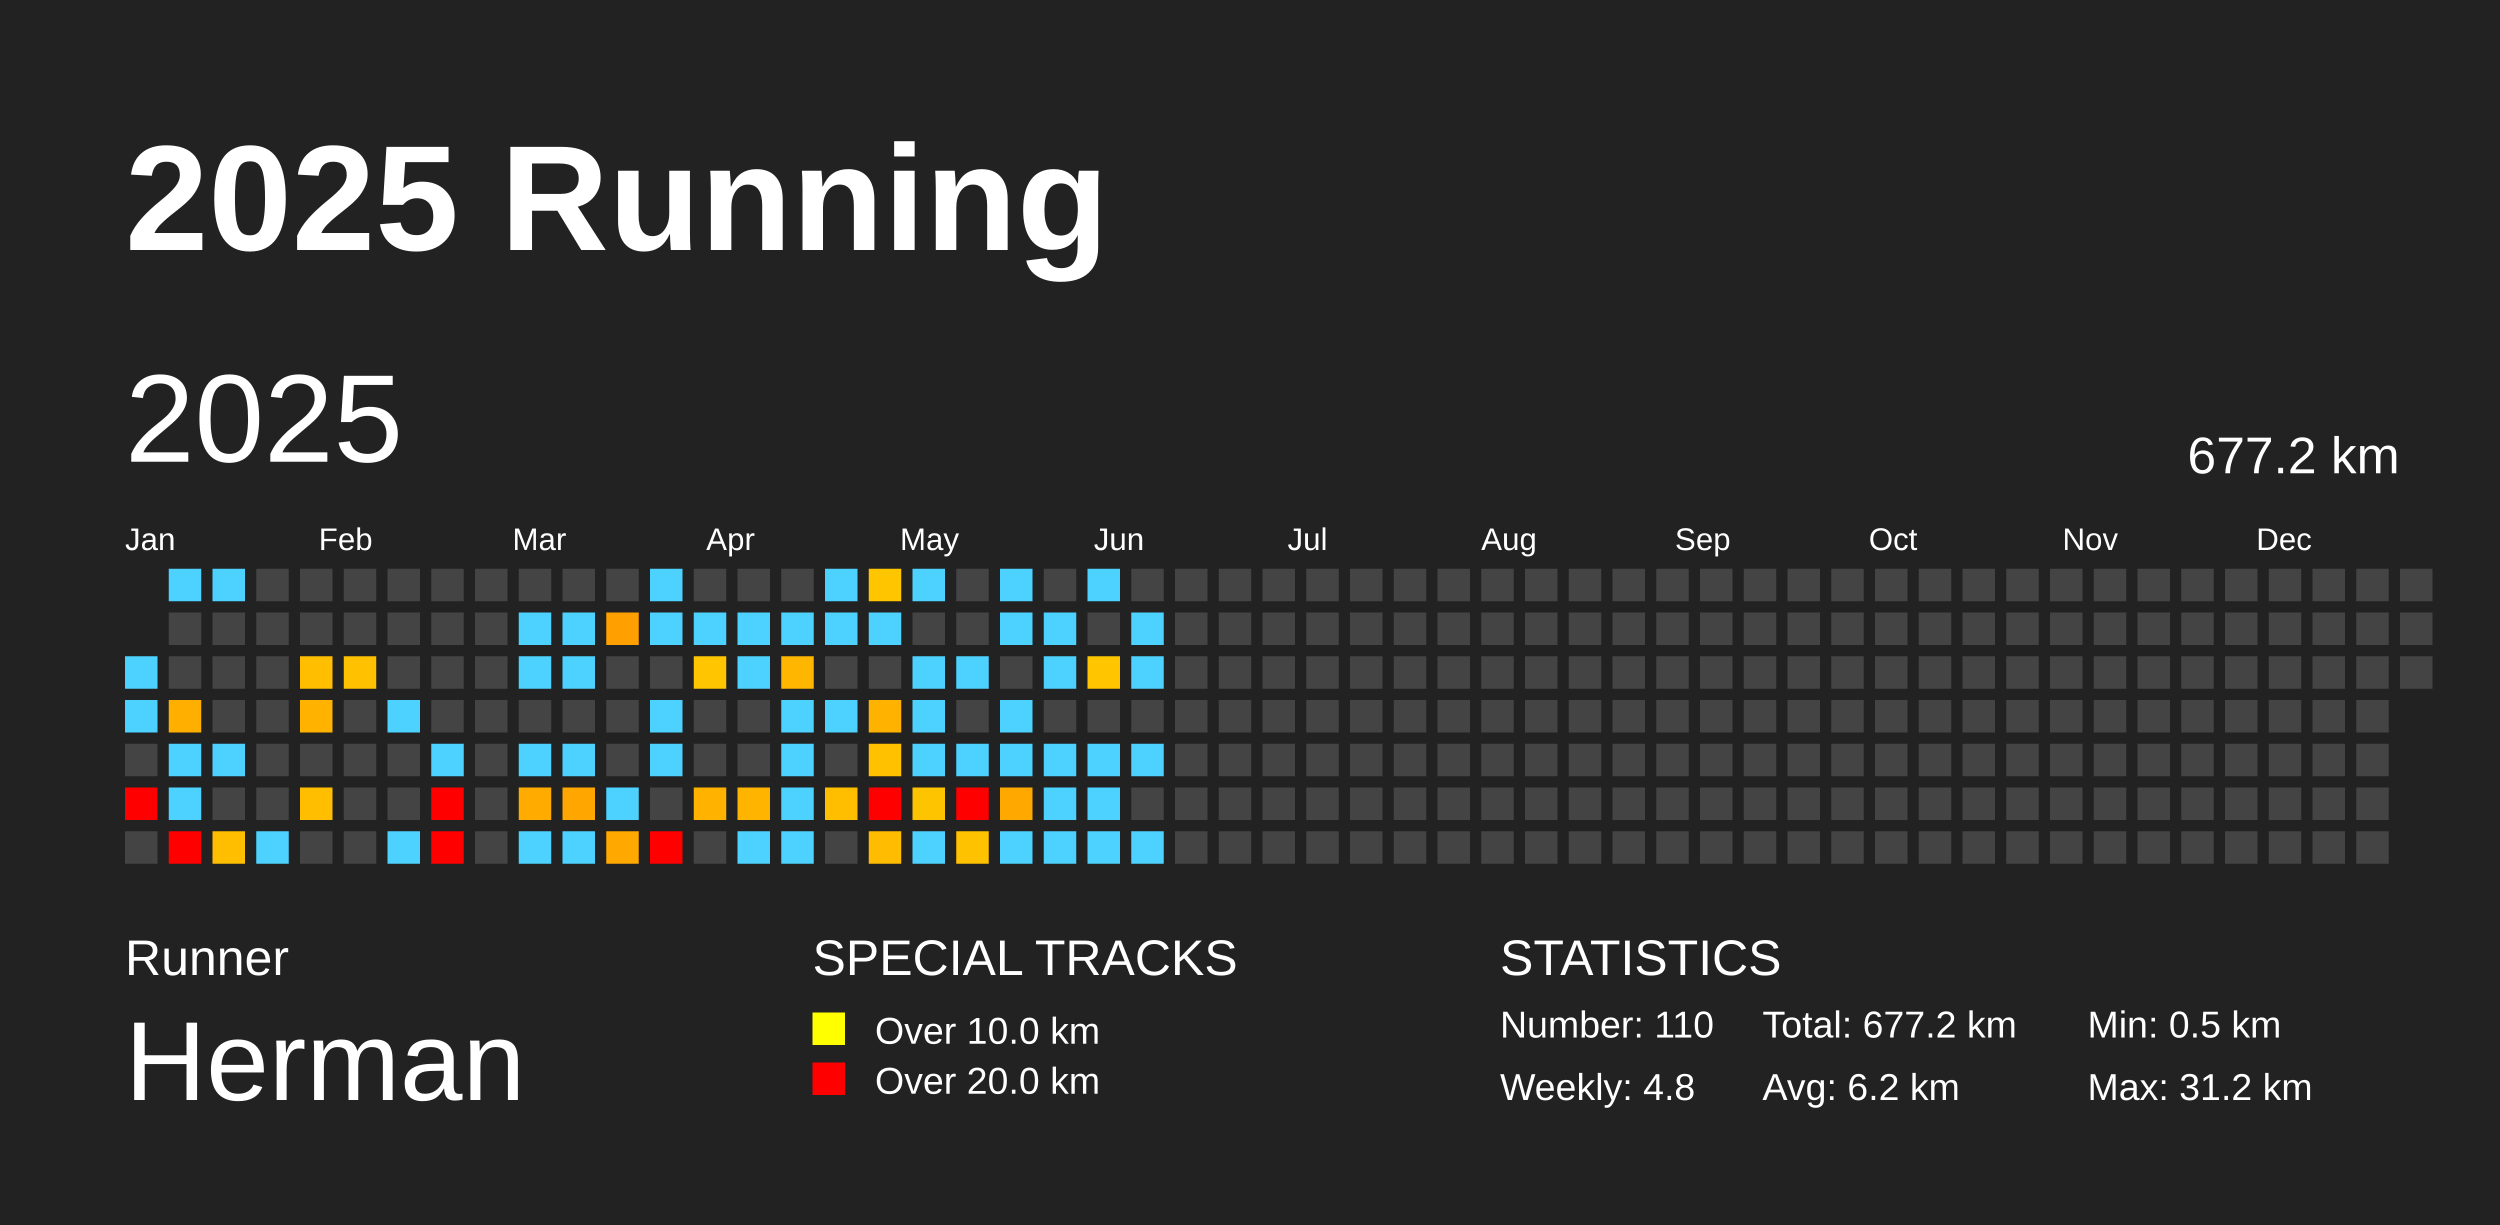
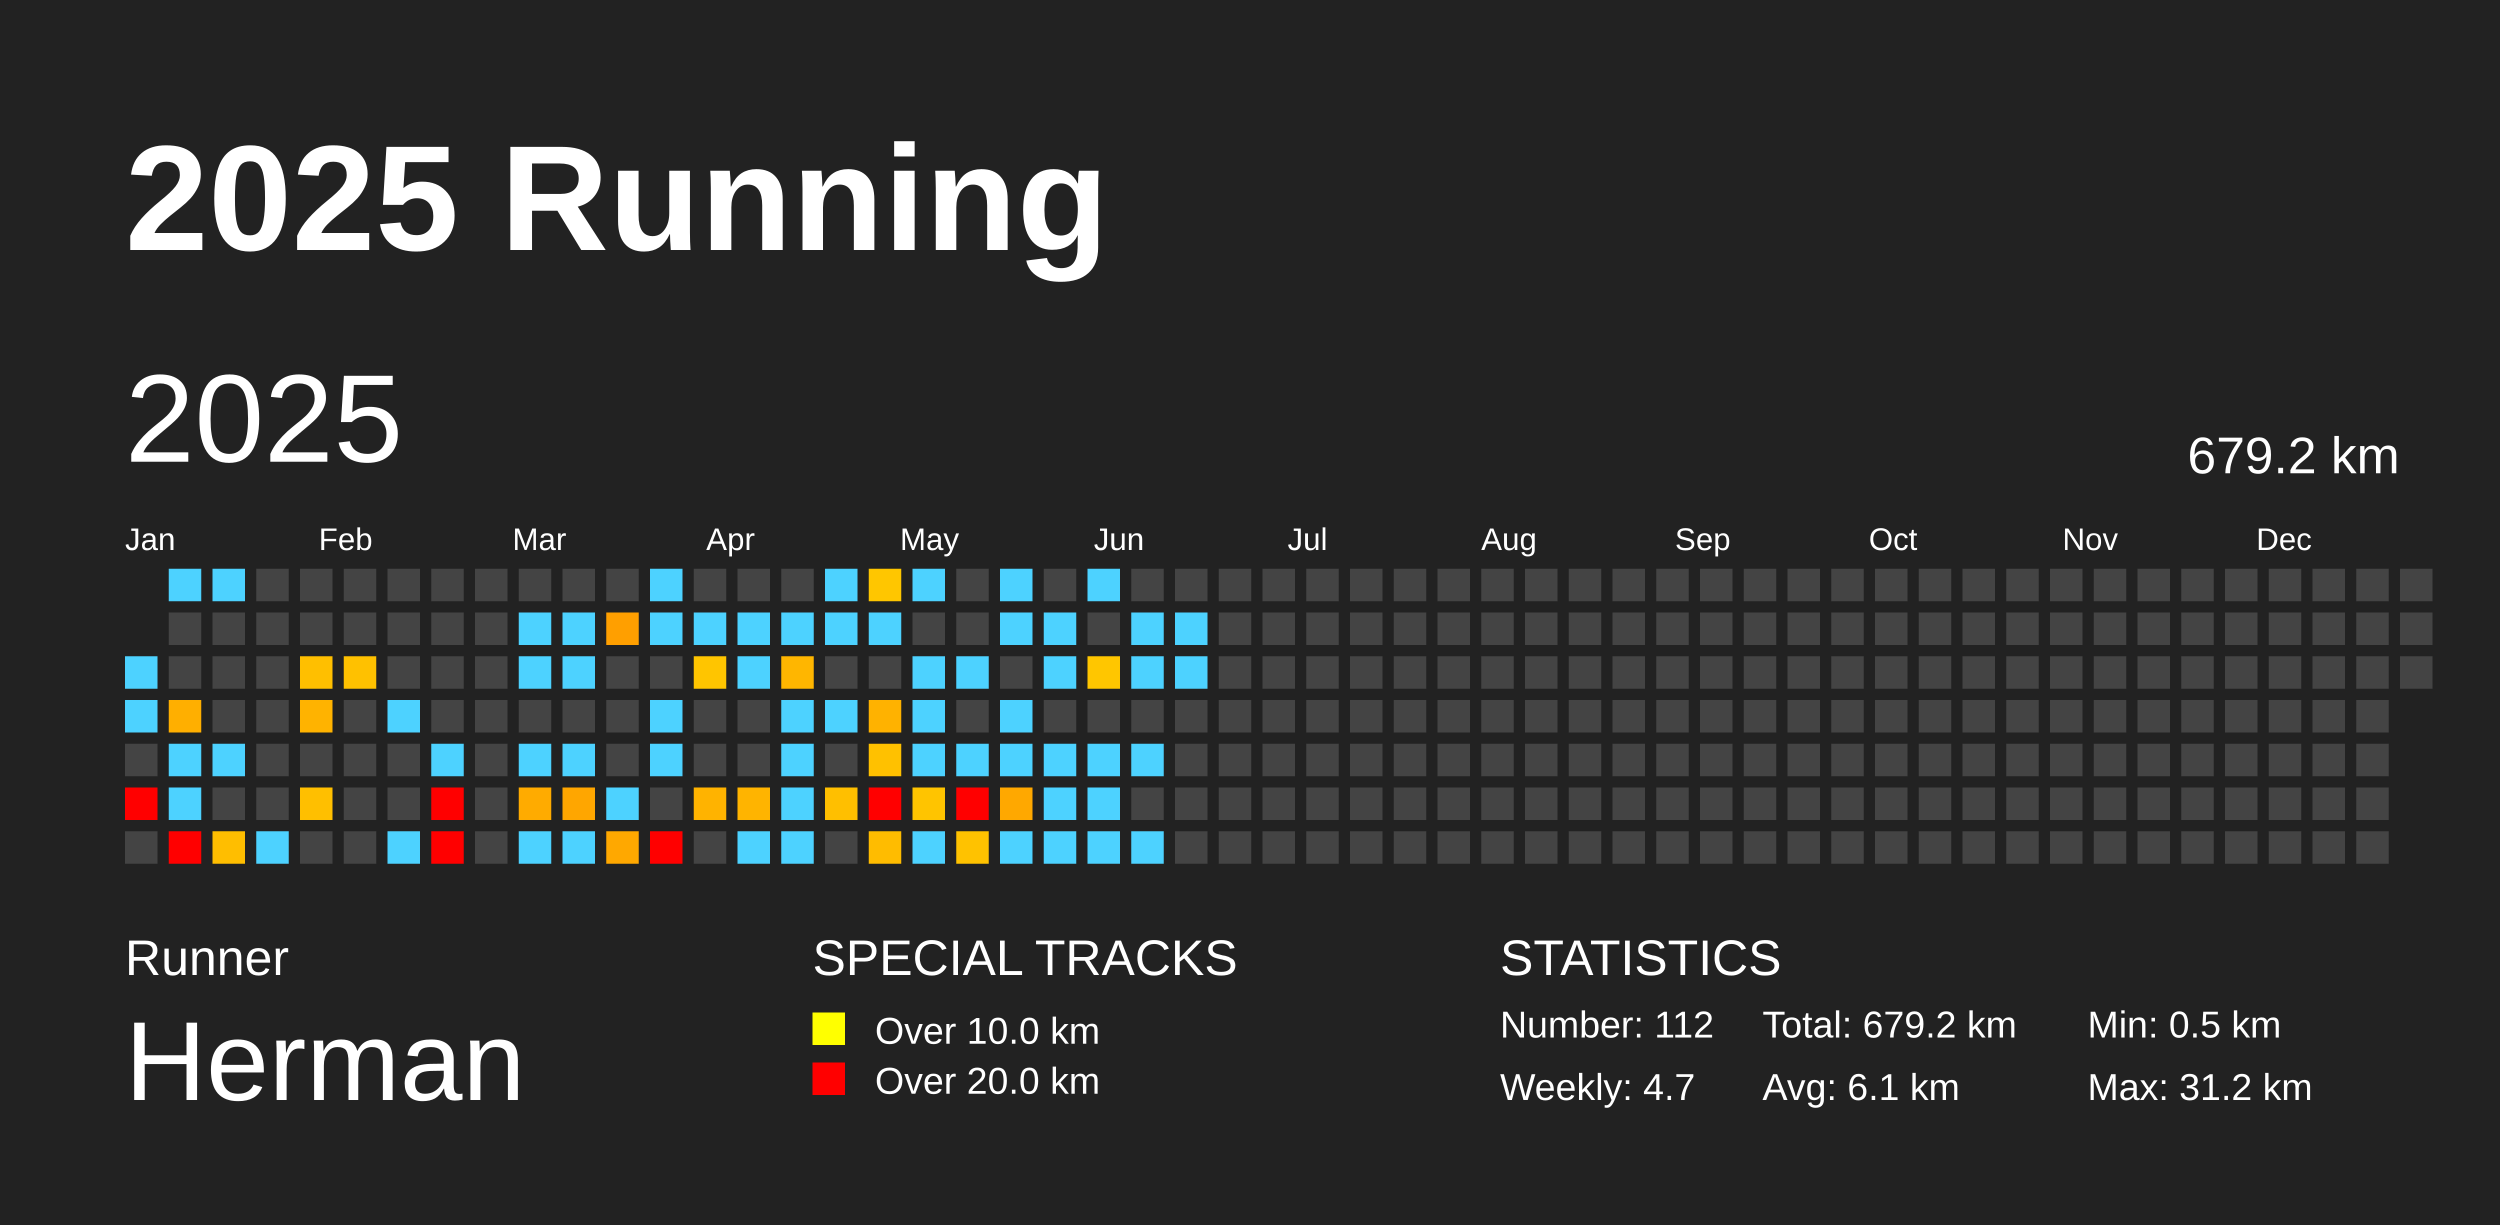
<svg xmlns="http://www.w3.org/2000/svg" baseProfile="full" height="98mm" version="1.1" viewBox="0,0,200,98" width="200mm">
  <defs />
  <rect fill="#222222" height="98" width="200" x="0" y="0" />
  <text fill="#FFFFFF" style="font-size:12px; font-family:Arial; font-weight:bold;" x="10" y="20">2025 Running</text>
  <text fill="#FFFFFF" style="font-size:4px; font-family:Arial" x="10" y="78">Runner</text>
  <text fill="#FFFFFF" style="font-size:9px; font-family:Arial" x="10" y="88">Herman</text>
  <text fill="#FFFFFF" style="font-size:4px; font-family:Arial" x="65" y="78">SPECIAL TRACKS</text>
  <rect fill="yellow" height="2.6" width="2.6" x="65" y="81" />
  <text fill="#FFFFFF" style="font-size:3px; font-family:Arial" x="70" y="83.5">Over 10.0 km</text>
  <rect fill="red" height="2.6" width="2.6" x="65" y="85" />
  <text fill="#FFFFFF" style="font-size:3px; font-family:Arial" x="70" y="87.5">Over 20.0 km</text>
  <text fill="#FFFFFF" style="font-size:4px; font-family:Arial" x="120" y="78">STATISTICS</text>
-   <text fill="#FFFFFF" style="font-size:3px; font-family:Arial" x="120" y="83">Number: 110</text>
-   <text fill="#FFFFFF" style="font-size:3px; font-family:Arial" x="120" y="88">Weekly: 4.8</text>
-   <text fill="#FFFFFF" style="font-size:3px; font-family:Arial" x="141" y="83">Total: 677.2 km</text>
-   <text fill="#FFFFFF" style="font-size:3px; font-family:Arial" x="141" y="88">Avg: 6.2 km</text>
+   <text fill="#FFFFFF" style="font-size:3px; font-family:Arial" x="120" y="83">Number: 112</text>
+   <text fill="#FFFFFF" style="font-size:3px; font-family:Arial" x="120" y="88">Weekly: 4.7</text>
+   <text fill="#FFFFFF" style="font-size:3px; font-family:Arial" x="141" y="83">Total: 679.2 km</text>
+   <text fill="#FFFFFF" style="font-size:3px; font-family:Arial" x="141" y="88">Avg: 6.1 km</text>
  <text fill="#FFFFFF" style="font-size:3px; font-family:Arial" x="167" y="83">Min: 0.5 km</text>
  <text fill="#FFFFFF" style="font-size:3px; font-family:Arial" x="167" y="88">Max: 31.2 km</text>
  <text dominant-baseline="hanging" fill="#FFFFFF" style="font-size:10.0px; font-family:Arial;" x="10" y="30">2025</text>
-   <text dominant-baseline="hanging" fill="#FFFFFF" style="font-size:4.125px; font-family:Arial;" x="175" y="35">677.2 km</text>
+   <text dominant-baseline="hanging" fill="#FFFFFF" style="font-size:4.125px; font-family:Arial;" x="175" y="35">679.2 km</text>
  <text fill="#FFFFFF" style="font-size:2.5px; font-family:Arial" x="10.0" y="44">Jan</text>
  <text fill="#FFFFFF" style="font-size:2.5px; font-family:Arial" x="25.5" y="44">Feb</text>
  <text fill="#FFFFFF" style="font-size:2.5px; font-family:Arial" x="41.0" y="44">Mar</text>
  <text fill="#FFFFFF" style="font-size:2.5px; font-family:Arial" x="56.5" y="44">Apr</text>
  <text fill="#FFFFFF" style="font-size:2.5px; font-family:Arial" x="72.0" y="44">May</text>
  <text fill="#FFFFFF" style="font-size:2.5px; font-family:Arial" x="87.5" y="44">Jun</text>
  <text fill="#FFFFFF" style="font-size:2.5px; font-family:Arial" x="103.0" y="44">Jul</text>
  <text fill="#FFFFFF" style="font-size:2.5px; font-family:Arial" x="118.5" y="44">Aug</text>
  <text fill="#FFFFFF" style="font-size:2.5px; font-family:Arial" x="134.0" y="44">Sep</text>
  <text fill="#FFFFFF" style="font-size:2.5px; font-family:Arial" x="149.5" y="44">Oct</text>
  <text fill="#FFFFFF" style="font-size:2.5px; font-family:Arial" x="165.0" y="44">Nov</text>
  <text fill="#FFFFFF" style="font-size:2.5px; font-family:Arial" x="180.5" y="44">Dec</text>
  <rect fill="#4dd2ff" height="2.6" width="2.6" x="10.0" y="52.5" />
  <rect fill="#4dd2ff" height="2.6" width="2.6" x="10.0" y="56.0" />
  <rect fill="#444444" height="2.6" width="2.6" x="10.0" y="59.5" />
  <rect fill="red" height="2.6" width="2.6" x="10.0" y="63.0" />
  <rect fill="#444444" height="2.6" width="2.6" x="10.0" y="66.5" />
  <rect fill="#4dd2ff" height="2.6" width="2.6" x="13.5" y="45.5" />
  <rect fill="#444444" height="2.6" width="2.6" x="13.5" y="49.0" />
  <rect fill="#444444" height="2.6" width="2.6" x="13.5" y="52.5" />
  <rect fill="#ffaf00" height="2.6" width="2.6" x="13.5" y="56.0" />
  <rect fill="#4dd2ff" height="2.6" width="2.6" x="13.5" y="59.5" />
  <rect fill="#4dd2ff" height="2.6" width="2.6" x="13.5" y="63.0" />
  <rect fill="red" height="2.6" width="2.6" x="13.5" y="66.5" />
  <rect fill="#4dd2ff" height="2.6" width="2.6" x="17.0" y="45.5" />
  <rect fill="#444444" height="2.6" width="2.6" x="17.0" y="49.0" />
  <rect fill="#444444" height="2.6" width="2.6" x="17.0" y="52.5" />
  <rect fill="#444444" height="2.6" width="2.6" x="17.0" y="56.0" />
  <rect fill="#4dd2ff" height="2.6" width="2.6" x="17.0" y="59.5" />
  <rect fill="#444444" height="2.6" width="2.6" x="17.0" y="63.0" />
  <rect fill="#ffbe00" height="2.6" width="2.6" x="17.0" y="66.5" />
  <rect fill="#444444" height="2.6" width="2.6" x="20.5" y="45.5" />
  <rect fill="#444444" height="2.6" width="2.6" x="20.5" y="49.0" />
  <rect fill="#444444" height="2.6" width="2.6" x="20.5" y="52.5" />
  <rect fill="#444444" height="2.6" width="2.6" x="20.5" y="56.0" />
  <rect fill="#444444" height="2.6" width="2.6" x="20.5" y="59.5" />
  <rect fill="#444444" height="2.6" width="2.6" x="20.5" y="63.0" />
  <rect fill="#4dd2ff" height="2.6" width="2.6" x="20.5" y="66.5" />
  <rect fill="#444444" height="2.6" width="2.6" x="24.0" y="45.5" />
  <rect fill="#444444" height="2.6" width="2.6" x="24.0" y="49.0" />
  <rect fill="#ffbf00" height="2.6" width="2.6" x="24.0" y="52.5" />
  <rect fill="#ffb300" height="2.6" width="2.6" x="24.0" y="56.0" />
  <rect fill="#444444" height="2.6" width="2.6" x="24.0" y="59.5" />
  <rect fill="#ffbf00" height="2.6" width="2.6" x="24.0" y="63.0" />
  <rect fill="#444444" height="2.6" width="2.6" x="24.0" y="66.5" />
  <rect fill="#444444" height="2.6" width="2.6" x="27.5" y="45.5" />
  <rect fill="#444444" height="2.6" width="2.6" x="27.5" y="49.0" />
  <rect fill="#ffc100" height="2.6" width="2.6" x="27.5" y="52.5" />
  <rect fill="#444444" height="2.6" width="2.6" x="27.5" y="56.0" />
  <rect fill="#444444" height="2.6" width="2.6" x="27.5" y="59.5" />
  <rect fill="#444444" height="2.6" width="2.6" x="27.5" y="63.0" />
  <rect fill="#444444" height="2.6" width="2.6" x="27.5" y="66.5" />
  <rect fill="#444444" height="2.6" width="2.6" x="31.0" y="45.5" />
  <rect fill="#444444" height="2.6" width="2.6" x="31.0" y="49.0" />
  <rect fill="#444444" height="2.6" width="2.6" x="31.0" y="52.5" />
  <rect fill="#4dd2ff" height="2.6" width="2.6" x="31.0" y="56.0" />
  <rect fill="#444444" height="2.6" width="2.6" x="31.0" y="59.5" />
  <rect fill="#444444" height="2.6" width="2.6" x="31.0" y="63.0" />
  <rect fill="#4dd2ff" height="2.6" width="2.6" x="31.0" y="66.5" />
  <rect fill="#444444" height="2.6" width="2.6" x="34.5" y="45.5" />
  <rect fill="#444444" height="2.6" width="2.6" x="34.5" y="49.0" />
  <rect fill="#444444" height="2.6" width="2.6" x="34.5" y="52.5" />
  <rect fill="#444444" height="2.6" width="2.6" x="34.5" y="56.0" />
  <rect fill="#4dd2ff" height="2.6" width="2.6" x="34.5" y="59.5" />
  <rect fill="red" height="2.6" width="2.6" x="34.5" y="63.0" />
  <rect fill="red" height="2.6" width="2.6" x="34.5" y="66.5" />
  <rect fill="#444444" height="2.6" width="2.6" x="38.0" y="45.5" />
  <rect fill="#444444" height="2.6" width="2.6" x="38.0" y="49.0" />
  <rect fill="#444444" height="2.6" width="2.6" x="38.0" y="52.5" />
  <rect fill="#444444" height="2.6" width="2.6" x="38.0" y="56.0" />
  <rect fill="#444444" height="2.6" width="2.6" x="38.0" y="59.5" />
  <rect fill="#444444" height="2.6" width="2.6" x="38.0" y="63.0" />
  <rect fill="#444444" height="2.6" width="2.6" x="38.0" y="66.5" />
  <rect fill="#444444" height="2.6" width="2.6" x="41.5" y="45.5" />
  <rect fill="#4dd2ff" height="2.6" width="2.6" x="41.5" y="49.0" />
  <rect fill="#4dd2ff" height="2.6" width="2.6" x="41.5" y="52.5" />
  <rect fill="#444444" height="2.6" width="2.6" x="41.5" y="56.0" />
  <rect fill="#4dd2ff" height="2.6" width="2.6" x="41.5" y="59.5" />
  <rect fill="#ffab00" height="2.6" width="2.6" x="41.5" y="63.0" />
  <rect fill="#4dd2ff" height="2.6" width="2.6" x="41.5" y="66.5" />
  <rect fill="#444444" height="2.6" width="2.6" x="45.0" y="45.5" />
  <rect fill="#4dd2ff" height="2.6" width="2.6" x="45.0" y="49.0" />
  <rect fill="#4dd2ff" height="2.6" width="2.6" x="45.0" y="52.5" />
  <rect fill="#444444" height="2.6" width="2.6" x="45.0" y="56.0" />
  <rect fill="#4dd2ff" height="2.6" width="2.6" x="45.0" y="59.5" />
  <rect fill="#ffa600" height="2.6" width="2.6" x="45.0" y="63.0" />
  <rect fill="#4dd2ff" height="2.6" width="2.6" x="45.0" y="66.5" />
  <rect fill="#444444" height="2.6" width="2.6" x="48.5" y="45.5" />
  <rect fill="#ff9f00" height="2.6" width="2.6" x="48.5" y="49.0" />
  <rect fill="#444444" height="2.6" width="2.6" x="48.5" y="52.5" />
  <rect fill="#444444" height="2.6" width="2.6" x="48.5" y="56.0" />
  <rect fill="#444444" height="2.6" width="2.6" x="48.5" y="59.5" />
  <rect fill="#4dd2ff" height="2.6" width="2.6" x="48.5" y="63.0" />
  <rect fill="#ffa800" height="2.6" width="2.6" x="48.5" y="66.5" />
  <rect fill="#4dd2ff" height="2.6" width="2.6" x="52.0" y="45.5" />
  <rect fill="#4dd2ff" height="2.6" width="2.6" x="52.0" y="49.0" />
  <rect fill="#444444" height="2.6" width="2.6" x="52.0" y="52.5" />
  <rect fill="#4dd2ff" height="2.6" width="2.6" x="52.0" y="56.0" />
  <rect fill="#4dd2ff" height="2.6" width="2.6" x="52.0" y="59.5" />
  <rect fill="#444444" height="2.6" width="2.6" x="52.0" y="63.0" />
  <rect fill="red" height="2.6" width="2.6" x="52.0" y="66.5" />
  <rect fill="#444444" height="2.6" width="2.6" x="55.5" y="45.5" />
  <rect fill="#4dd2ff" height="2.6" width="2.6" x="55.5" y="49.0" />
  <rect fill="#ffc500" height="2.6" width="2.6" x="55.5" y="52.5" />
  <rect fill="#444444" height="2.6" width="2.6" x="55.5" y="56.0" />
  <rect fill="#444444" height="2.6" width="2.6" x="55.5" y="59.5" />
  <rect fill="#ffb300" height="2.6" width="2.6" x="55.5" y="63.0" />
  <rect fill="#444444" height="2.6" width="2.6" x="55.5" y="66.5" />
  <rect fill="#444444" height="2.6" width="2.6" x="59.0" y="45.5" />
  <rect fill="#4dd2ff" height="2.6" width="2.6" x="59.0" y="49.0" />
  <rect fill="#4dd2ff" height="2.6" width="2.6" x="59.0" y="52.5" />
  <rect fill="#444444" height="2.6" width="2.6" x="59.0" y="56.0" />
  <rect fill="#444444" height="2.6" width="2.6" x="59.0" y="59.5" />
  <rect fill="#ffb400" height="2.6" width="2.6" x="59.0" y="63.0" />
  <rect fill="#4dd2ff" height="2.6" width="2.6" x="59.0" y="66.5" />
  <rect fill="#444444" height="2.6" width="2.6" x="62.5" y="45.5" />
  <rect fill="#4dd2ff" height="2.6" width="2.6" x="62.5" y="49.0" />
  <rect fill="#ffb600" height="2.6" width="2.6" x="62.5" y="52.5" />
  <rect fill="#4dd2ff" height="2.6" width="2.6" x="62.5" y="56.0" />
  <rect fill="#4dd2ff" height="2.6" width="2.6" x="62.5" y="59.5" />
  <rect fill="#4dd2ff" height="2.6" width="2.6" x="62.5" y="63.0" />
  <rect fill="#4dd2ff" height="2.6" width="2.6" x="62.5" y="66.5" />
  <rect fill="#4dd2ff" height="2.6" width="2.6" x="66.0" y="45.5" />
  <rect fill="#4dd2ff" height="2.6" width="2.6" x="66.0" y="49.0" />
  <rect fill="#444444" height="2.6" width="2.6" x="66.0" y="52.5" />
  <rect fill="#4dd2ff" height="2.6" width="2.6" x="66.0" y="56.0" />
  <rect fill="#444444" height="2.6" width="2.6" x="66.0" y="59.5" />
  <rect fill="#ffbf00" height="2.6" width="2.6" x="66.0" y="63.0" />
  <rect fill="#444444" height="2.6" width="2.6" x="66.0" y="66.5" />
  <rect fill="#ffc600" height="2.6" width="2.6" x="69.5" y="45.5" />
  <rect fill="#4dd2ff" height="2.6" width="2.6" x="69.5" y="49.0" />
  <rect fill="#444444" height="2.6" width="2.6" x="69.5" y="52.5" />
  <rect fill="#ffb200" height="2.6" width="2.6" x="69.5" y="56.0" />
  <rect fill="#ffc100" height="2.6" width="2.6" x="69.5" y="59.5" />
  <rect fill="red" height="2.6" width="2.6" x="69.5" y="63.0" />
  <rect fill="#ffbc00" height="2.6" width="2.6" x="69.5" y="66.5" />
  <rect fill="#4dd2ff" height="2.6" width="2.6" x="73.0" y="45.5" />
  <rect fill="#444444" height="2.6" width="2.6" x="73.0" y="49.0" />
  <rect fill="#4dd2ff" height="2.6" width="2.6" x="73.0" y="52.5" />
  <rect fill="#4dd2ff" height="2.6" width="2.6" x="73.0" y="56.0" />
  <rect fill="#4dd2ff" height="2.6" width="2.6" x="73.0" y="59.5" />
  <rect fill="#ffc400" height="2.6" width="2.6" x="73.0" y="63.0" />
  <rect fill="#4dd2ff" height="2.6" width="2.6" x="73.0" y="66.5" />
  <rect fill="#444444" height="2.6" width="2.6" x="76.5" y="45.5" />
  <rect fill="#444444" height="2.6" width="2.6" x="76.5" y="49.0" />
  <rect fill="#4dd2ff" height="2.6" width="2.6" x="76.5" y="52.5" />
  <rect fill="#444444" height="2.6" width="2.6" x="76.5" y="56.0" />
  <rect fill="#4dd2ff" height="2.6" width="2.6" x="76.5" y="59.5" />
  <rect fill="red" height="2.6" width="2.6" x="76.5" y="63.0" />
  <rect fill="#ffc200" height="2.6" width="2.6" x="76.5" y="66.5" />
  <rect fill="#4dd2ff" height="2.6" width="2.6" x="80.0" y="45.5" />
  <rect fill="#4dd2ff" height="2.6" width="2.6" x="80.0" y="49.0" />
  <rect fill="#444444" height="2.6" width="2.6" x="80.0" y="52.5" />
  <rect fill="#4dd2ff" height="2.6" width="2.6" x="80.0" y="56.0" />
  <rect fill="#4dd2ff" height="2.6" width="2.6" x="80.0" y="59.5" />
  <rect fill="#ffa800" height="2.6" width="2.6" x="80.0" y="63.0" />
  <rect fill="#4dd2ff" height="2.6" width="2.6" x="80.0" y="66.5" />
  <rect fill="#444444" height="2.6" width="2.6" x="83.5" y="45.5" />
  <rect fill="#4dd2ff" height="2.6" width="2.6" x="83.5" y="49.0" />
  <rect fill="#4dd2ff" height="2.6" width="2.6" x="83.5" y="52.5" />
  <rect fill="#444444" height="2.6" width="2.6" x="83.5" y="56.0" />
  <rect fill="#4dd2ff" height="2.6" width="2.6" x="83.5" y="59.5" />
  <rect fill="#4dd2ff" height="2.6" width="2.6" x="83.5" y="63.0" />
  <rect fill="#4dd2ff" height="2.6" width="2.6" x="83.5" y="66.5" />
  <rect fill="#4dd2ff" height="2.6" width="2.6" x="87.0" y="45.5" />
  <rect fill="#444444" height="2.6" width="2.6" x="87.0" y="49.0" />
  <rect fill="#ffc600" height="2.6" width="2.6" x="87.0" y="52.5" />
  <rect fill="#444444" height="2.6" width="2.6" x="87.0" y="56.0" />
  <rect fill="#4dd2ff" height="2.6" width="2.6" x="87.0" y="59.5" />
  <rect fill="#4dd2ff" height="2.6" width="2.6" x="87.0" y="63.0" />
  <rect fill="#4dd2ff" height="2.6" width="2.6" x="87.0" y="66.5" />
  <rect fill="#444444" height="2.6" width="2.6" x="90.5" y="45.5" />
  <rect fill="#4dd2ff" height="2.6" width="2.6" x="90.5" y="49.0" />
  <rect fill="#4dd2ff" height="2.6" width="2.6" x="90.5" y="52.5" />
  <rect fill="#444444" height="2.6" width="2.6" x="90.5" y="56.0" />
  <rect fill="#4dd2ff" height="2.6" width="2.6" x="90.5" y="59.5" />
  <rect fill="#444444" height="2.6" width="2.6" x="90.5" y="63.0" />
  <rect fill="#4dd2ff" height="2.6" width="2.6" x="90.5" y="66.5" />
  <rect fill="#444444" height="2.6" width="2.6" x="94.0" y="45.5" />
-   <rect fill="#444444" height="2.6" width="2.6" x="94.0" y="49.0" />
-   <rect fill="#444444" height="2.6" width="2.6" x="94.0" y="52.5" />
+   <rect fill="#4dd2ff" height="2.6" width="2.6" x="94.0" y="49.0" />
+   <rect fill="#4dd2ff" height="2.6" width="2.6" x="94.0" y="52.5" />
  <rect fill="#444444" height="2.6" width="2.6" x="94.0" y="56.0" />
  <rect fill="#444444" height="2.6" width="2.6" x="94.0" y="59.5" />
  <rect fill="#444444" height="2.6" width="2.6" x="94.0" y="63.0" />
  <rect fill="#444444" height="2.6" width="2.6" x="94.0" y="66.5" />
  <rect fill="#444444" height="2.6" width="2.6" x="97.5" y="45.5" />
  <rect fill="#444444" height="2.6" width="2.6" x="97.5" y="49.0" />
  <rect fill="#444444" height="2.6" width="2.6" x="97.5" y="52.5" />
  <rect fill="#444444" height="2.6" width="2.6" x="97.5" y="56.0" />
  <rect fill="#444444" height="2.6" width="2.6" x="97.5" y="59.5" />
  <rect fill="#444444" height="2.6" width="2.6" x="97.5" y="63.0" />
  <rect fill="#444444" height="2.6" width="2.6" x="97.5" y="66.5" />
  <rect fill="#444444" height="2.6" width="2.6" x="101.0" y="45.5" />
  <rect fill="#444444" height="2.6" width="2.6" x="101.0" y="49.0" />
  <rect fill="#444444" height="2.6" width="2.6" x="101.0" y="52.5" />
  <rect fill="#444444" height="2.6" width="2.6" x="101.0" y="56.0" />
  <rect fill="#444444" height="2.6" width="2.6" x="101.0" y="59.5" />
  <rect fill="#444444" height="2.6" width="2.6" x="101.0" y="63.0" />
  <rect fill="#444444" height="2.6" width="2.6" x="101.0" y="66.5" />
  <rect fill="#444444" height="2.6" width="2.6" x="104.5" y="45.5" />
  <rect fill="#444444" height="2.6" width="2.6" x="104.5" y="49.0" />
  <rect fill="#444444" height="2.6" width="2.6" x="104.5" y="52.5" />
  <rect fill="#444444" height="2.6" width="2.6" x="104.5" y="56.0" />
  <rect fill="#444444" height="2.6" width="2.6" x="104.5" y="59.5" />
  <rect fill="#444444" height="2.6" width="2.6" x="104.5" y="63.0" />
  <rect fill="#444444" height="2.6" width="2.6" x="104.5" y="66.5" />
  <rect fill="#444444" height="2.6" width="2.6" x="108.0" y="45.5" />
  <rect fill="#444444" height="2.6" width="2.6" x="108.0" y="49.0" />
  <rect fill="#444444" height="2.6" width="2.6" x="108.0" y="52.5" />
  <rect fill="#444444" height="2.6" width="2.6" x="108.0" y="56.0" />
  <rect fill="#444444" height="2.6" width="2.6" x="108.0" y="59.5" />
  <rect fill="#444444" height="2.6" width="2.6" x="108.0" y="63.0" />
  <rect fill="#444444" height="2.6" width="2.6" x="108.0" y="66.5" />
  <rect fill="#444444" height="2.6" width="2.6" x="111.5" y="45.5" />
  <rect fill="#444444" height="2.6" width="2.6" x="111.5" y="49.0" />
  <rect fill="#444444" height="2.6" width="2.6" x="111.5" y="52.5" />
  <rect fill="#444444" height="2.6" width="2.6" x="111.5" y="56.0" />
  <rect fill="#444444" height="2.6" width="2.6" x="111.5" y="59.5" />
  <rect fill="#444444" height="2.6" width="2.6" x="111.5" y="63.0" />
  <rect fill="#444444" height="2.6" width="2.6" x="111.5" y="66.5" />
  <rect fill="#444444" height="2.6" width="2.6" x="115.0" y="45.5" />
  <rect fill="#444444" height="2.6" width="2.6" x="115.0" y="49.0" />
  <rect fill="#444444" height="2.6" width="2.6" x="115.0" y="52.5" />
  <rect fill="#444444" height="2.6" width="2.6" x="115.0" y="56.0" />
  <rect fill="#444444" height="2.6" width="2.6" x="115.0" y="59.5" />
  <rect fill="#444444" height="2.6" width="2.6" x="115.0" y="63.0" />
  <rect fill="#444444" height="2.6" width="2.6" x="115.0" y="66.5" />
  <rect fill="#444444" height="2.6" width="2.6" x="118.5" y="45.5" />
  <rect fill="#444444" height="2.6" width="2.6" x="118.5" y="49.0" />
  <rect fill="#444444" height="2.6" width="2.6" x="118.5" y="52.5" />
  <rect fill="#444444" height="2.6" width="2.6" x="118.5" y="56.0" />
  <rect fill="#444444" height="2.6" width="2.6" x="118.5" y="59.5" />
  <rect fill="#444444" height="2.6" width="2.6" x="118.5" y="63.0" />
  <rect fill="#444444" height="2.6" width="2.6" x="118.5" y="66.5" />
  <rect fill="#444444" height="2.6" width="2.6" x="122.0" y="45.5" />
  <rect fill="#444444" height="2.6" width="2.6" x="122.0" y="49.0" />
  <rect fill="#444444" height="2.6" width="2.6" x="122.0" y="52.5" />
  <rect fill="#444444" height="2.6" width="2.6" x="122.0" y="56.0" />
  <rect fill="#444444" height="2.6" width="2.6" x="122.0" y="59.5" />
  <rect fill="#444444" height="2.6" width="2.6" x="122.0" y="63.0" />
  <rect fill="#444444" height="2.6" width="2.6" x="122.0" y="66.5" />
  <rect fill="#444444" height="2.6" width="2.6" x="125.5" y="45.5" />
  <rect fill="#444444" height="2.6" width="2.6" x="125.5" y="49.0" />
  <rect fill="#444444" height="2.6" width="2.6" x="125.5" y="52.5" />
  <rect fill="#444444" height="2.6" width="2.6" x="125.5" y="56.0" />
  <rect fill="#444444" height="2.6" width="2.6" x="125.5" y="59.5" />
  <rect fill="#444444" height="2.6" width="2.6" x="125.5" y="63.0" />
  <rect fill="#444444" height="2.6" width="2.6" x="125.5" y="66.5" />
  <rect fill="#444444" height="2.6" width="2.6" x="129.0" y="45.5" />
  <rect fill="#444444" height="2.6" width="2.6" x="129.0" y="49.0" />
  <rect fill="#444444" height="2.6" width="2.6" x="129.0" y="52.5" />
  <rect fill="#444444" height="2.6" width="2.6" x="129.0" y="56.0" />
  <rect fill="#444444" height="2.6" width="2.6" x="129.0" y="59.5" />
  <rect fill="#444444" height="2.6" width="2.6" x="129.0" y="63.0" />
  <rect fill="#444444" height="2.6" width="2.6" x="129.0" y="66.5" />
  <rect fill="#444444" height="2.6" width="2.6" x="132.5" y="45.5" />
  <rect fill="#444444" height="2.6" width="2.6" x="132.5" y="49.0" />
  <rect fill="#444444" height="2.6" width="2.6" x="132.5" y="52.5" />
  <rect fill="#444444" height="2.6" width="2.6" x="132.5" y="56.0" />
  <rect fill="#444444" height="2.6" width="2.6" x="132.5" y="59.5" />
  <rect fill="#444444" height="2.6" width="2.6" x="132.5" y="63.0" />
  <rect fill="#444444" height="2.6" width="2.6" x="132.5" y="66.5" />
  <rect fill="#444444" height="2.6" width="2.6" x="136.0" y="45.5" />
  <rect fill="#444444" height="2.6" width="2.6" x="136.0" y="49.0" />
  <rect fill="#444444" height="2.6" width="2.6" x="136.0" y="52.5" />
  <rect fill="#444444" height="2.6" width="2.6" x="136.0" y="56.0" />
  <rect fill="#444444" height="2.6" width="2.6" x="136.0" y="59.5" />
  <rect fill="#444444" height="2.6" width="2.6" x="136.0" y="63.0" />
  <rect fill="#444444" height="2.6" width="2.6" x="136.0" y="66.5" />
  <rect fill="#444444" height="2.6" width="2.6" x="139.5" y="45.5" />
  <rect fill="#444444" height="2.6" width="2.6" x="139.5" y="49.0" />
  <rect fill="#444444" height="2.6" width="2.6" x="139.5" y="52.5" />
  <rect fill="#444444" height="2.6" width="2.6" x="139.5" y="56.0" />
  <rect fill="#444444" height="2.6" width="2.6" x="139.5" y="59.5" />
  <rect fill="#444444" height="2.6" width="2.6" x="139.5" y="63.0" />
  <rect fill="#444444" height="2.6" width="2.6" x="139.5" y="66.5" />
  <rect fill="#444444" height="2.6" width="2.6" x="143.0" y="45.5" />
  <rect fill="#444444" height="2.6" width="2.6" x="143.0" y="49.0" />
  <rect fill="#444444" height="2.6" width="2.6" x="143.0" y="52.5" />
  <rect fill="#444444" height="2.6" width="2.6" x="143.0" y="56.0" />
  <rect fill="#444444" height="2.6" width="2.6" x="143.0" y="59.5" />
  <rect fill="#444444" height="2.6" width="2.6" x="143.0" y="63.0" />
  <rect fill="#444444" height="2.6" width="2.6" x="143.0" y="66.5" />
  <rect fill="#444444" height="2.6" width="2.6" x="146.5" y="45.5" />
  <rect fill="#444444" height="2.6" width="2.6" x="146.5" y="49.0" />
  <rect fill="#444444" height="2.6" width="2.6" x="146.5" y="52.5" />
  <rect fill="#444444" height="2.6" width="2.6" x="146.5" y="56.0" />
  <rect fill="#444444" height="2.6" width="2.6" x="146.5" y="59.5" />
  <rect fill="#444444" height="2.6" width="2.6" x="146.5" y="63.0" />
  <rect fill="#444444" height="2.6" width="2.6" x="146.5" y="66.5" />
  <rect fill="#444444" height="2.6" width="2.6" x="150.0" y="45.5" />
  <rect fill="#444444" height="2.6" width="2.6" x="150.0" y="49.0" />
  <rect fill="#444444" height="2.6" width="2.6" x="150.0" y="52.5" />
  <rect fill="#444444" height="2.6" width="2.6" x="150.0" y="56.0" />
  <rect fill="#444444" height="2.6" width="2.6" x="150.0" y="59.5" />
  <rect fill="#444444" height="2.6" width="2.6" x="150.0" y="63.0" />
  <rect fill="#444444" height="2.6" width="2.6" x="150.0" y="66.5" />
  <rect fill="#444444" height="2.6" width="2.6" x="153.5" y="45.5" />
  <rect fill="#444444" height="2.6" width="2.6" x="153.5" y="49.0" />
  <rect fill="#444444" height="2.6" width="2.6" x="153.5" y="52.5" />
  <rect fill="#444444" height="2.6" width="2.6" x="153.5" y="56.0" />
  <rect fill="#444444" height="2.6" width="2.6" x="153.5" y="59.5" />
  <rect fill="#444444" height="2.6" width="2.6" x="153.5" y="63.0" />
  <rect fill="#444444" height="2.6" width="2.6" x="153.5" y="66.5" />
  <rect fill="#444444" height="2.6" width="2.6" x="157.0" y="45.5" />
  <rect fill="#444444" height="2.6" width="2.6" x="157.0" y="49.0" />
  <rect fill="#444444" height="2.6" width="2.6" x="157.0" y="52.5" />
  <rect fill="#444444" height="2.6" width="2.6" x="157.0" y="56.0" />
  <rect fill="#444444" height="2.6" width="2.6" x="157.0" y="59.5" />
  <rect fill="#444444" height="2.6" width="2.6" x="157.0" y="63.0" />
  <rect fill="#444444" height="2.6" width="2.6" x="157.0" y="66.5" />
  <rect fill="#444444" height="2.6" width="2.6" x="160.5" y="45.5" />
  <rect fill="#444444" height="2.6" width="2.6" x="160.5" y="49.0" />
  <rect fill="#444444" height="2.6" width="2.6" x="160.5" y="52.5" />
  <rect fill="#444444" height="2.6" width="2.6" x="160.5" y="56.0" />
  <rect fill="#444444" height="2.6" width="2.6" x="160.5" y="59.5" />
  <rect fill="#444444" height="2.6" width="2.6" x="160.5" y="63.0" />
  <rect fill="#444444" height="2.6" width="2.6" x="160.5" y="66.5" />
  <rect fill="#444444" height="2.6" width="2.6" x="164.0" y="45.5" />
  <rect fill="#444444" height="2.6" width="2.6" x="164.0" y="49.0" />
  <rect fill="#444444" height="2.6" width="2.6" x="164.0" y="52.5" />
  <rect fill="#444444" height="2.6" width="2.6" x="164.0" y="56.0" />
  <rect fill="#444444" height="2.6" width="2.6" x="164.0" y="59.5" />
  <rect fill="#444444" height="2.6" width="2.6" x="164.0" y="63.0" />
  <rect fill="#444444" height="2.6" width="2.6" x="164.0" y="66.5" />
  <rect fill="#444444" height="2.6" width="2.6" x="167.5" y="45.5" />
  <rect fill="#444444" height="2.6" width="2.6" x="167.5" y="49.0" />
  <rect fill="#444444" height="2.6" width="2.6" x="167.5" y="52.5" />
  <rect fill="#444444" height="2.6" width="2.6" x="167.5" y="56.0" />
  <rect fill="#444444" height="2.6" width="2.6" x="167.5" y="59.5" />
  <rect fill="#444444" height="2.6" width="2.6" x="167.5" y="63.0" />
  <rect fill="#444444" height="2.6" width="2.6" x="167.5" y="66.5" />
  <rect fill="#444444" height="2.6" width="2.6" x="171.0" y="45.5" />
  <rect fill="#444444" height="2.6" width="2.6" x="171.0" y="49.0" />
  <rect fill="#444444" height="2.6" width="2.6" x="171.0" y="52.5" />
  <rect fill="#444444" height="2.6" width="2.6" x="171.0" y="56.0" />
  <rect fill="#444444" height="2.6" width="2.6" x="171.0" y="59.5" />
  <rect fill="#444444" height="2.6" width="2.6" x="171.0" y="63.0" />
  <rect fill="#444444" height="2.6" width="2.6" x="171.0" y="66.5" />
  <rect fill="#444444" height="2.6" width="2.6" x="174.5" y="45.5" />
  <rect fill="#444444" height="2.6" width="2.6" x="174.5" y="49.0" />
  <rect fill="#444444" height="2.6" width="2.6" x="174.5" y="52.5" />
  <rect fill="#444444" height="2.6" width="2.6" x="174.5" y="56.0" />
  <rect fill="#444444" height="2.6" width="2.6" x="174.5" y="59.5" />
  <rect fill="#444444" height="2.6" width="2.6" x="174.5" y="63.0" />
  <rect fill="#444444" height="2.6" width="2.6" x="174.5" y="66.5" />
  <rect fill="#444444" height="2.6" width="2.6" x="178.0" y="45.5" />
  <rect fill="#444444" height="2.6" width="2.6" x="178.0" y="49.0" />
  <rect fill="#444444" height="2.6" width="2.6" x="178.0" y="52.5" />
  <rect fill="#444444" height="2.6" width="2.6" x="178.0" y="56.0" />
  <rect fill="#444444" height="2.6" width="2.6" x="178.0" y="59.5" />
  <rect fill="#444444" height="2.6" width="2.6" x="178.0" y="63.0" />
  <rect fill="#444444" height="2.6" width="2.6" x="178.0" y="66.5" />
  <rect fill="#444444" height="2.6" width="2.6" x="181.5" y="45.5" />
  <rect fill="#444444" height="2.6" width="2.6" x="181.5" y="49.0" />
  <rect fill="#444444" height="2.6" width="2.6" x="181.5" y="52.5" />
  <rect fill="#444444" height="2.6" width="2.6" x="181.5" y="56.0" />
  <rect fill="#444444" height="2.6" width="2.6" x="181.5" y="59.5" />
  <rect fill="#444444" height="2.6" width="2.6" x="181.5" y="63.0" />
  <rect fill="#444444" height="2.6" width="2.6" x="181.5" y="66.5" />
  <rect fill="#444444" height="2.6" width="2.6" x="185.0" y="45.5" />
  <rect fill="#444444" height="2.6" width="2.6" x="185.0" y="49.0" />
  <rect fill="#444444" height="2.6" width="2.6" x="185.0" y="52.5" />
  <rect fill="#444444" height="2.6" width="2.6" x="185.0" y="56.0" />
  <rect fill="#444444" height="2.6" width="2.6" x="185.0" y="59.5" />
  <rect fill="#444444" height="2.6" width="2.6" x="185.0" y="63.0" />
  <rect fill="#444444" height="2.6" width="2.6" x="185.0" y="66.5" />
  <rect fill="#444444" height="2.6" width="2.6" x="188.5" y="45.5" />
  <rect fill="#444444" height="2.6" width="2.6" x="188.5" y="49.0" />
  <rect fill="#444444" height="2.6" width="2.6" x="188.5" y="52.5" />
  <rect fill="#444444" height="2.6" width="2.6" x="188.5" y="56.0" />
  <rect fill="#444444" height="2.6" width="2.6" x="188.5" y="59.5" />
  <rect fill="#444444" height="2.6" width="2.6" x="188.5" y="63.0" />
  <rect fill="#444444" height="2.6" width="2.6" x="188.5" y="66.5" />
  <rect fill="#444444" height="2.6" width="2.6" x="192.0" y="45.5" />
  <rect fill="#444444" height="2.6" width="2.6" x="192.0" y="49.0" />
  <rect fill="#444444" height="2.6" width="2.6" x="192.0" y="52.5" />
</svg>
